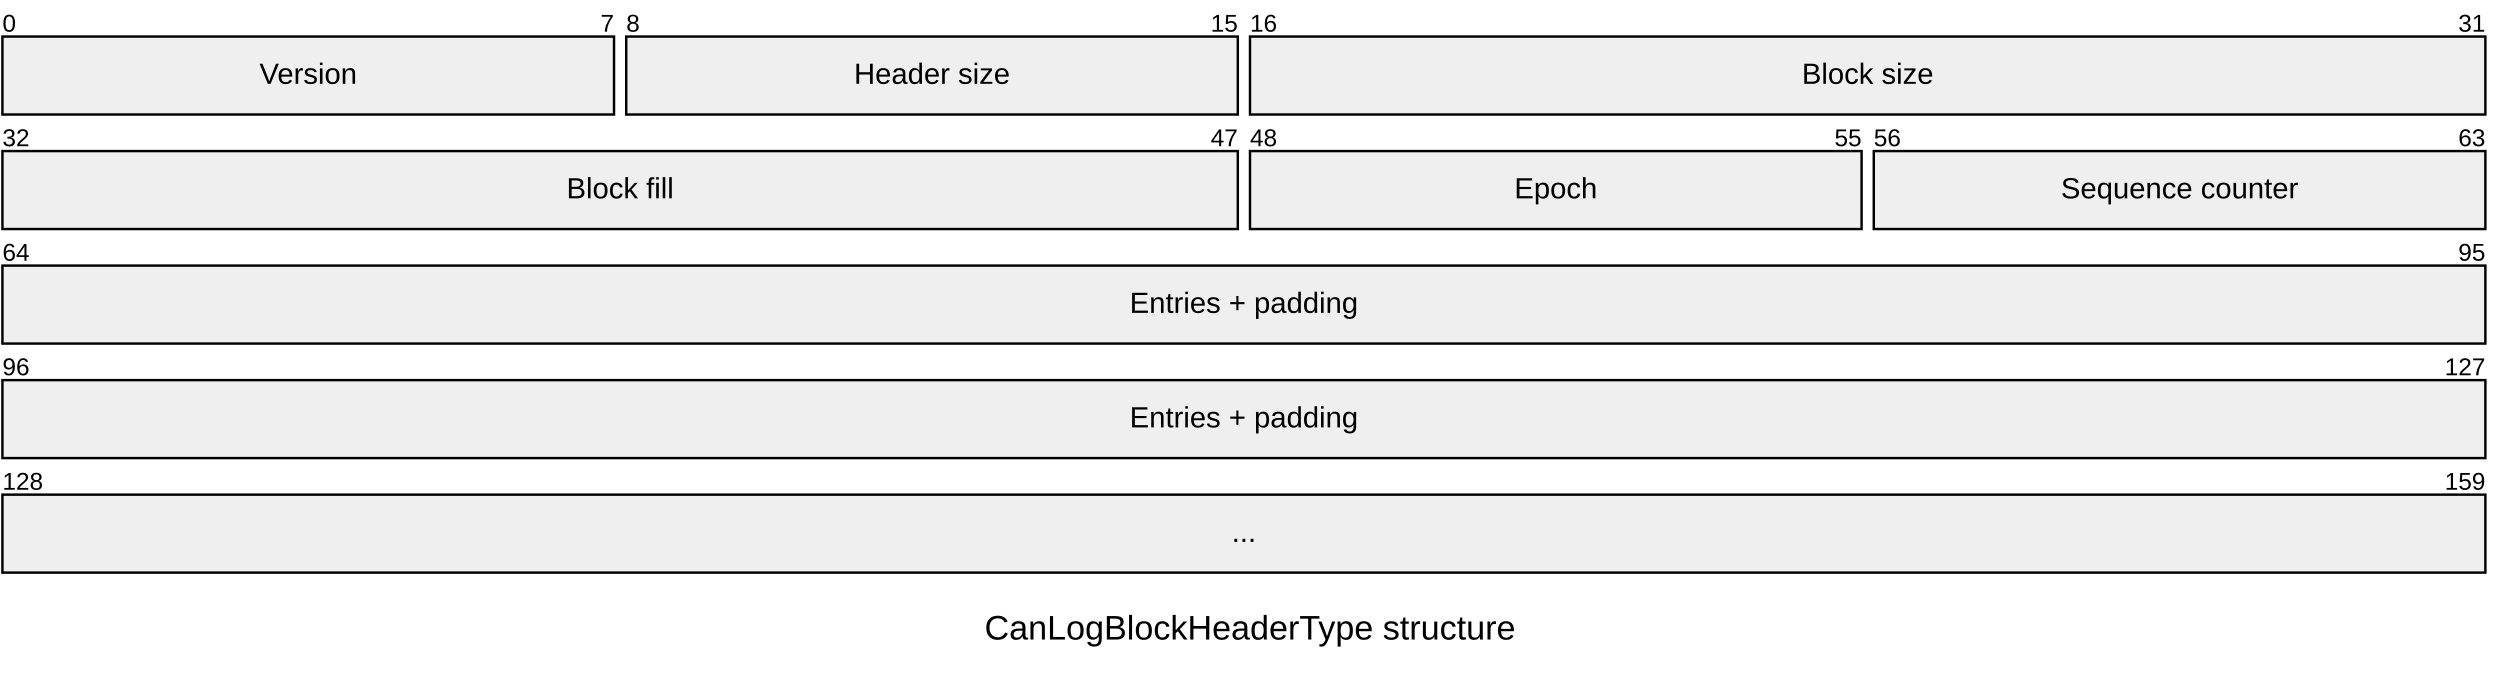
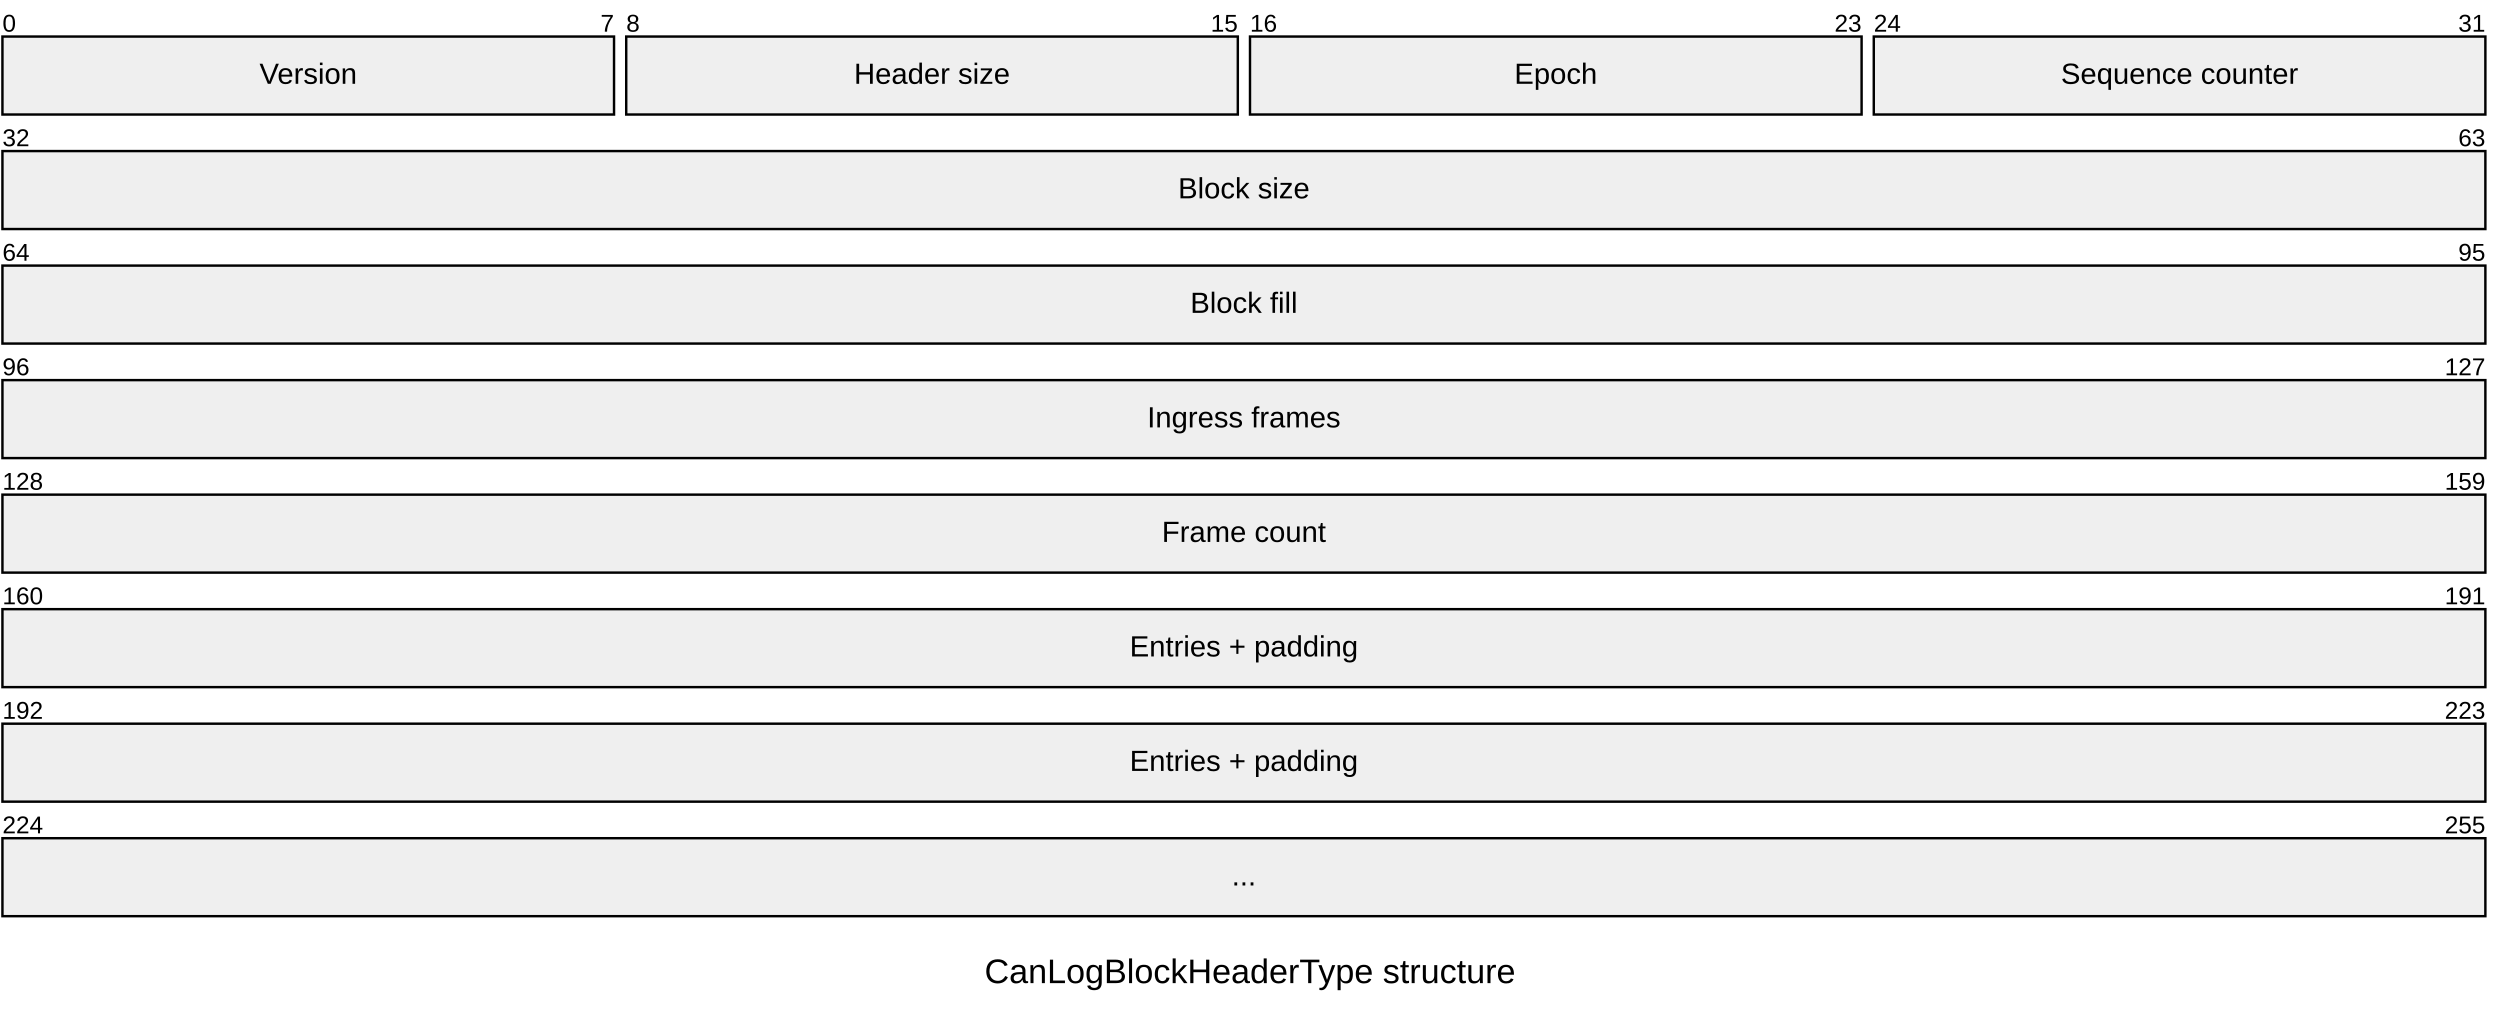
- <svg xmlns="http://www.w3.org/2000/svg" aria-roledescription="packet" role="graphics-document document" style="max-width: 1026px;" viewBox="0 0 1026 282" width="100%" id="container">
+ <svg xmlns="http://www.w3.org/2000/svg" aria-roledescription="packet" role="graphics-document document" style="max-width: 1026px;" viewBox="0 0 1026 423" width="100%" id="container">
  <style>#container{font-family:"trebuchet ms",verdana,arial,sans-serif;font-size:16px;fill:#333;}@keyframes edge-animation-frame{from{stroke-dashoffset:0;}}@keyframes dash{to{stroke-dashoffset:0;}}#container .edge-animation-slow{stroke-dasharray:9,5!important;stroke-dashoffset:900;animation:dash 50s linear infinite;stroke-linecap:round;}#container .edge-animation-fast{stroke-dasharray:9,5!important;stroke-dashoffset:900;animation:dash 20s linear infinite;stroke-linecap:round;}#container .error-icon{fill:#552222;}#container .error-text{fill:#552222;stroke:#552222;}#container .edge-thickness-normal{stroke-width:1px;}#container .edge-thickness-thick{stroke-width:3.5px;}#container .edge-pattern-solid{stroke-dasharray:0;}#container .edge-thickness-invisible{stroke-width:0;fill:none;}#container .edge-pattern-dashed{stroke-dasharray:3;}#container .edge-pattern-dotted{stroke-dasharray:2;}#container .marker{fill:#333333;stroke:#333333;}#container .marker.cross{stroke:#333333;}#container svg{font-family:"trebuchet ms",verdana,arial,sans-serif;font-size:16px;}#container p{margin:0;}#container .packetByte{font-size:10px;}#container .packetByte.start{fill:black;}#container .packetByte.end{fill:black;}#container .packetLabel{fill:black;font-size:12px;}#container .packetTitle{fill:black;font-size:14px;}#container .packetBlock{stroke:black;stroke-width:1;fill:#efefef;}#container :root{--mermaid-font-family:"trebuchet ms",verdana,arial,sans-serif;}</style>
  <g />
  <g>
    <rect class="packetBlock" height="32" width="251" y="15" x="1" />
    <text text-anchor="middle" dominant-baseline="middle" class="packetLabel" y="31" x="126.5">Version</text>
    <text text-anchor="start" dominant-baseline="auto" class="packetByte start" y="13" x="1">0</text>
    <text text-anchor="end" dominant-baseline="auto" class="packetByte end" y="13" x="252">7</text>
    <rect class="packetBlock" height="32" width="251" y="15" x="257" />
    <text text-anchor="middle" dominant-baseline="middle" class="packetLabel" y="31" x="382.5">Header size</text>
    <text text-anchor="start" dominant-baseline="auto" class="packetByte start" y="13" x="257">8</text>
    <text text-anchor="end" dominant-baseline="auto" class="packetByte end" y="13" x="508">15</text>
-     <rect class="packetBlock" height="32" width="507" y="15" x="513" />
-     <text text-anchor="middle" dominant-baseline="middle" class="packetLabel" y="31" x="766.5">Block size</text>
+     <rect class="packetBlock" height="32" width="251" y="15" x="513" />
+     <text text-anchor="middle" dominant-baseline="middle" class="packetLabel" y="31" x="638.5">Epoch</text>
    <text text-anchor="start" dominant-baseline="auto" class="packetByte start" y="13" x="513">16</text>
+     <text text-anchor="end" dominant-baseline="auto" class="packetByte end" y="13" x="764">23</text>
+     <rect class="packetBlock" height="32" width="251" y="15" x="769" />
+     <text text-anchor="middle" dominant-baseline="middle" class="packetLabel" y="31" x="894.5">Sequence counter</text>
+     <text text-anchor="start" dominant-baseline="auto" class="packetByte start" y="13" x="769">24</text>
    <text text-anchor="end" dominant-baseline="auto" class="packetByte end" y="13" x="1020">31</text>
  </g>
  <g>
-     <rect class="packetBlock" height="32" width="507" y="62" x="1" />
-     <text text-anchor="middle" dominant-baseline="middle" class="packetLabel" y="78" x="254.5">Block fill</text>
+     <rect class="packetBlock" height="32" width="1019" y="62" x="1" />
+     <text text-anchor="middle" dominant-baseline="middle" class="packetLabel" y="78" x="510.5">Block size</text>
    <text text-anchor="start" dominant-baseline="auto" class="packetByte start" y="60" x="1">32</text>
-     <text text-anchor="end" dominant-baseline="auto" class="packetByte end" y="60" x="508">47</text>
-     <rect class="packetBlock" height="32" width="251" y="62" x="513" />
-     <text text-anchor="middle" dominant-baseline="middle" class="packetLabel" y="78" x="638.5">Epoch</text>
-     <text text-anchor="start" dominant-baseline="auto" class="packetByte start" y="60" x="513">48</text>
-     <text text-anchor="end" dominant-baseline="auto" class="packetByte end" y="60" x="764">55</text>
-     <rect class="packetBlock" height="32" width="251" y="62" x="769" />
-     <text text-anchor="middle" dominant-baseline="middle" class="packetLabel" y="78" x="894.5">Sequence counter</text>
-     <text text-anchor="start" dominant-baseline="auto" class="packetByte start" y="60" x="769">56</text>
    <text text-anchor="end" dominant-baseline="auto" class="packetByte end" y="60" x="1020">63</text>
  </g>
  <g>
    <rect class="packetBlock" height="32" width="1019" y="109" x="1" />
-     <text text-anchor="middle" dominant-baseline="middle" class="packetLabel" y="125" x="510.5">Entries + padding</text>
+     <text text-anchor="middle" dominant-baseline="middle" class="packetLabel" y="125" x="510.5">Block fill</text>
    <text text-anchor="start" dominant-baseline="auto" class="packetByte start" y="107" x="1">64</text>
    <text text-anchor="end" dominant-baseline="auto" class="packetByte end" y="107" x="1020">95</text>
  </g>
  <g>
    <rect class="packetBlock" height="32" width="1019" y="156" x="1" />
-     <text text-anchor="middle" dominant-baseline="middle" class="packetLabel" y="172" x="510.5">Entries + padding</text>
+     <text text-anchor="middle" dominant-baseline="middle" class="packetLabel" y="172" x="510.5">Ingress frames</text>
    <text text-anchor="start" dominant-baseline="auto" class="packetByte start" y="154" x="1">96</text>
    <text text-anchor="end" dominant-baseline="auto" class="packetByte end" y="154" x="1020">127</text>
  </g>
  <g>
    <rect class="packetBlock" height="32" width="1019" y="203" x="1" />
-     <text text-anchor="middle" dominant-baseline="middle" class="packetLabel" y="219" x="510.5">...</text>
+     <text text-anchor="middle" dominant-baseline="middle" class="packetLabel" y="219" x="510.5">Frame count</text>
    <text text-anchor="start" dominant-baseline="auto" class="packetByte start" y="201" x="1">128</text>
    <text text-anchor="end" dominant-baseline="auto" class="packetByte end" y="201" x="1020">159</text>
  </g>
-   <text class="packetTitle" text-anchor="middle" dominant-baseline="middle" y="258.5" x="513">CanLogBlockHeaderType structure</text>
+   <g>
+     <rect class="packetBlock" height="32" width="1019" y="250" x="1" />
+     <text text-anchor="middle" dominant-baseline="middle" class="packetLabel" y="266" x="510.5">Entries + padding</text>
+     <text text-anchor="start" dominant-baseline="auto" class="packetByte start" y="248" x="1">160</text>
+     <text text-anchor="end" dominant-baseline="auto" class="packetByte end" y="248" x="1020">191</text>
+   </g>
+   <g>
+     <rect class="packetBlock" height="32" width="1019" y="297" x="1" />
+     <text text-anchor="middle" dominant-baseline="middle" class="packetLabel" y="313" x="510.5">Entries + padding</text>
+     <text text-anchor="start" dominant-baseline="auto" class="packetByte start" y="295" x="1">192</text>
+     <text text-anchor="end" dominant-baseline="auto" class="packetByte end" y="295" x="1020">223</text>
+   </g>
+   <g>
+     <rect class="packetBlock" height="32" width="1019" y="344" x="1" />
+     <text text-anchor="middle" dominant-baseline="middle" class="packetLabel" y="360" x="510.5">...</text>
+     <text text-anchor="start" dominant-baseline="auto" class="packetByte start" y="342" x="1">224</text>
+     <text text-anchor="end" dominant-baseline="auto" class="packetByte end" y="342" x="1020">255</text>
+   </g>
+   <text class="packetTitle" text-anchor="middle" dominant-baseline="middle" y="399.5" x="513">CanLogBlockHeaderType structure</text>
</svg>
